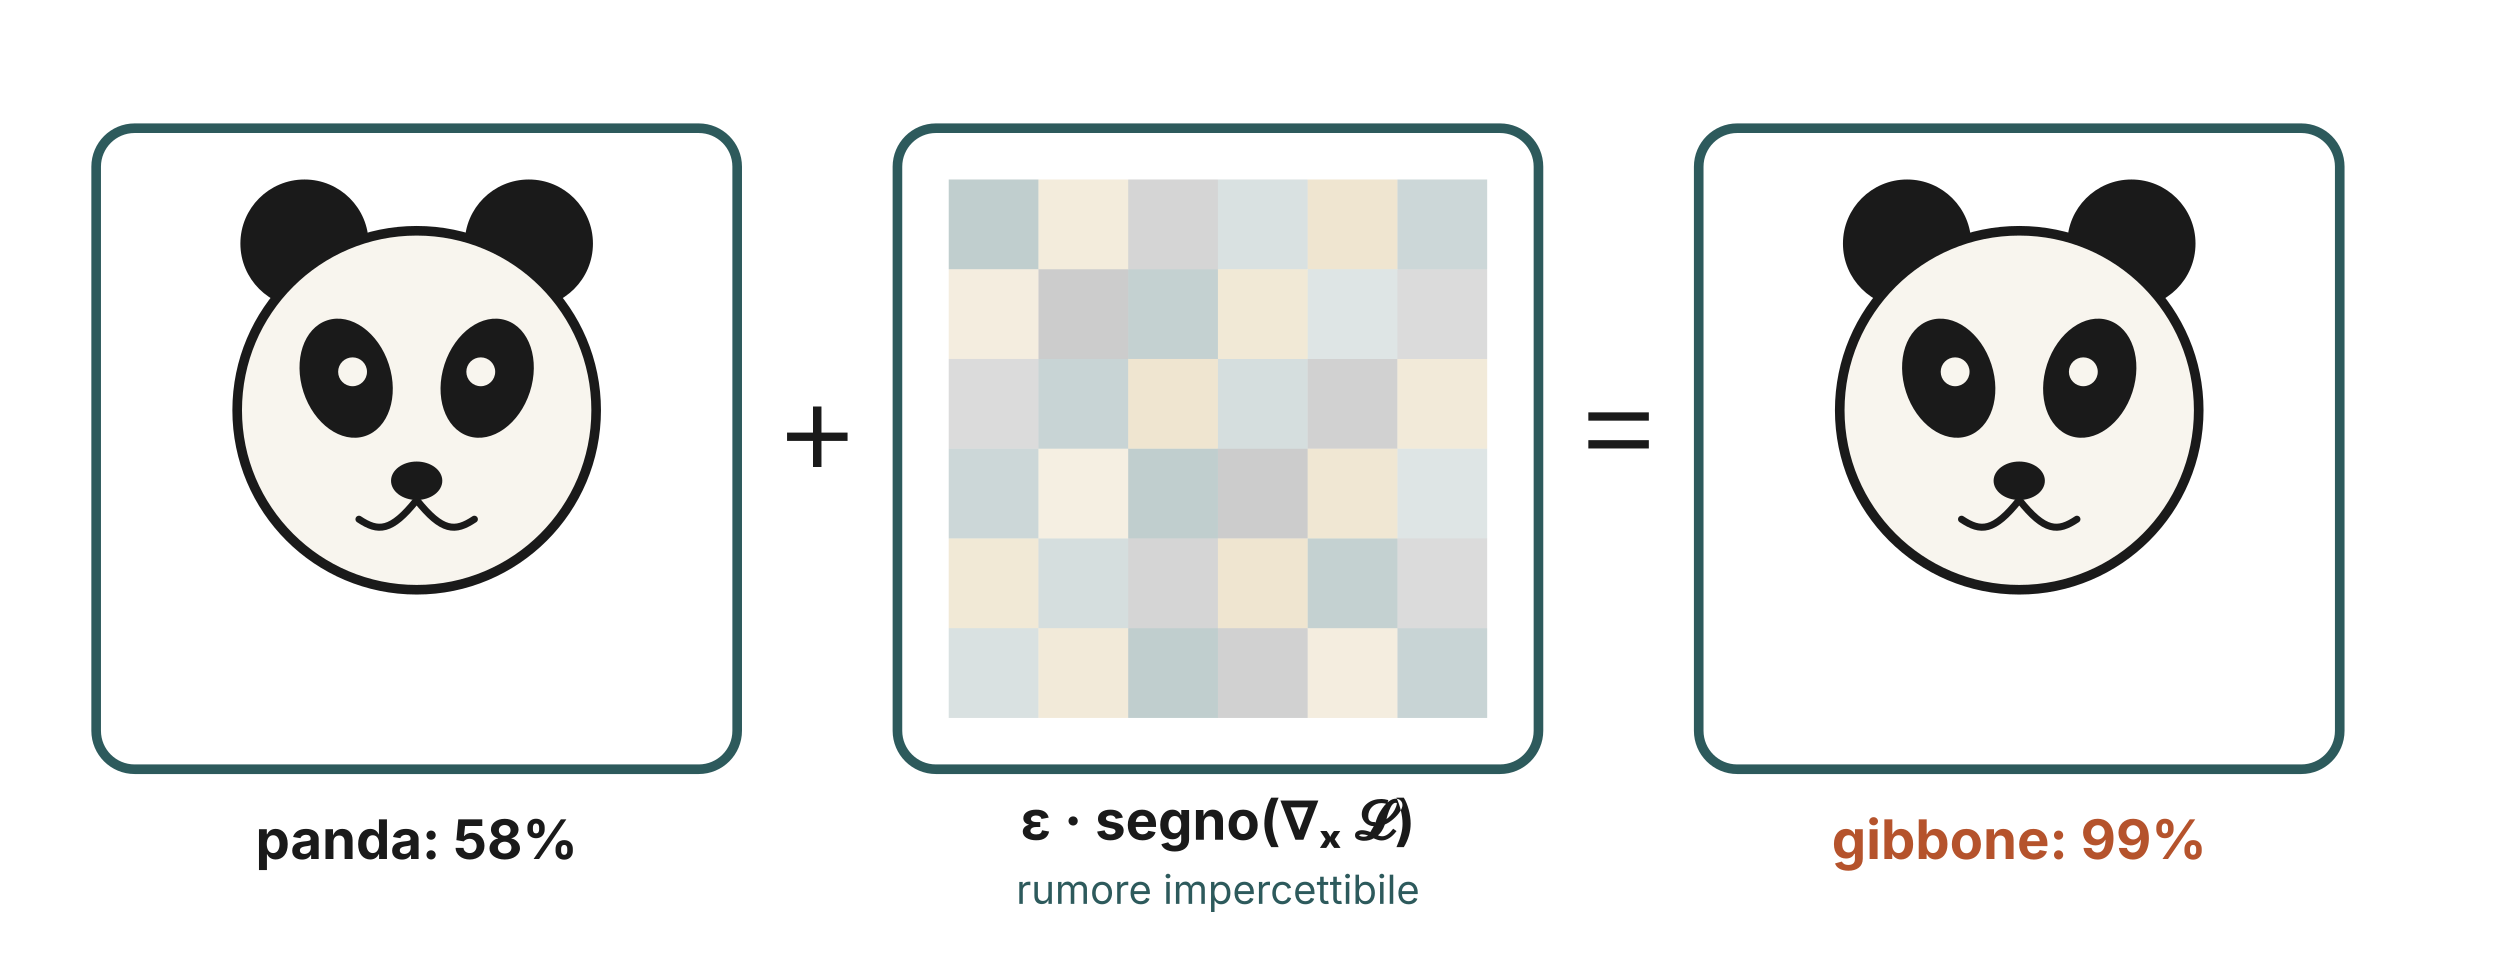
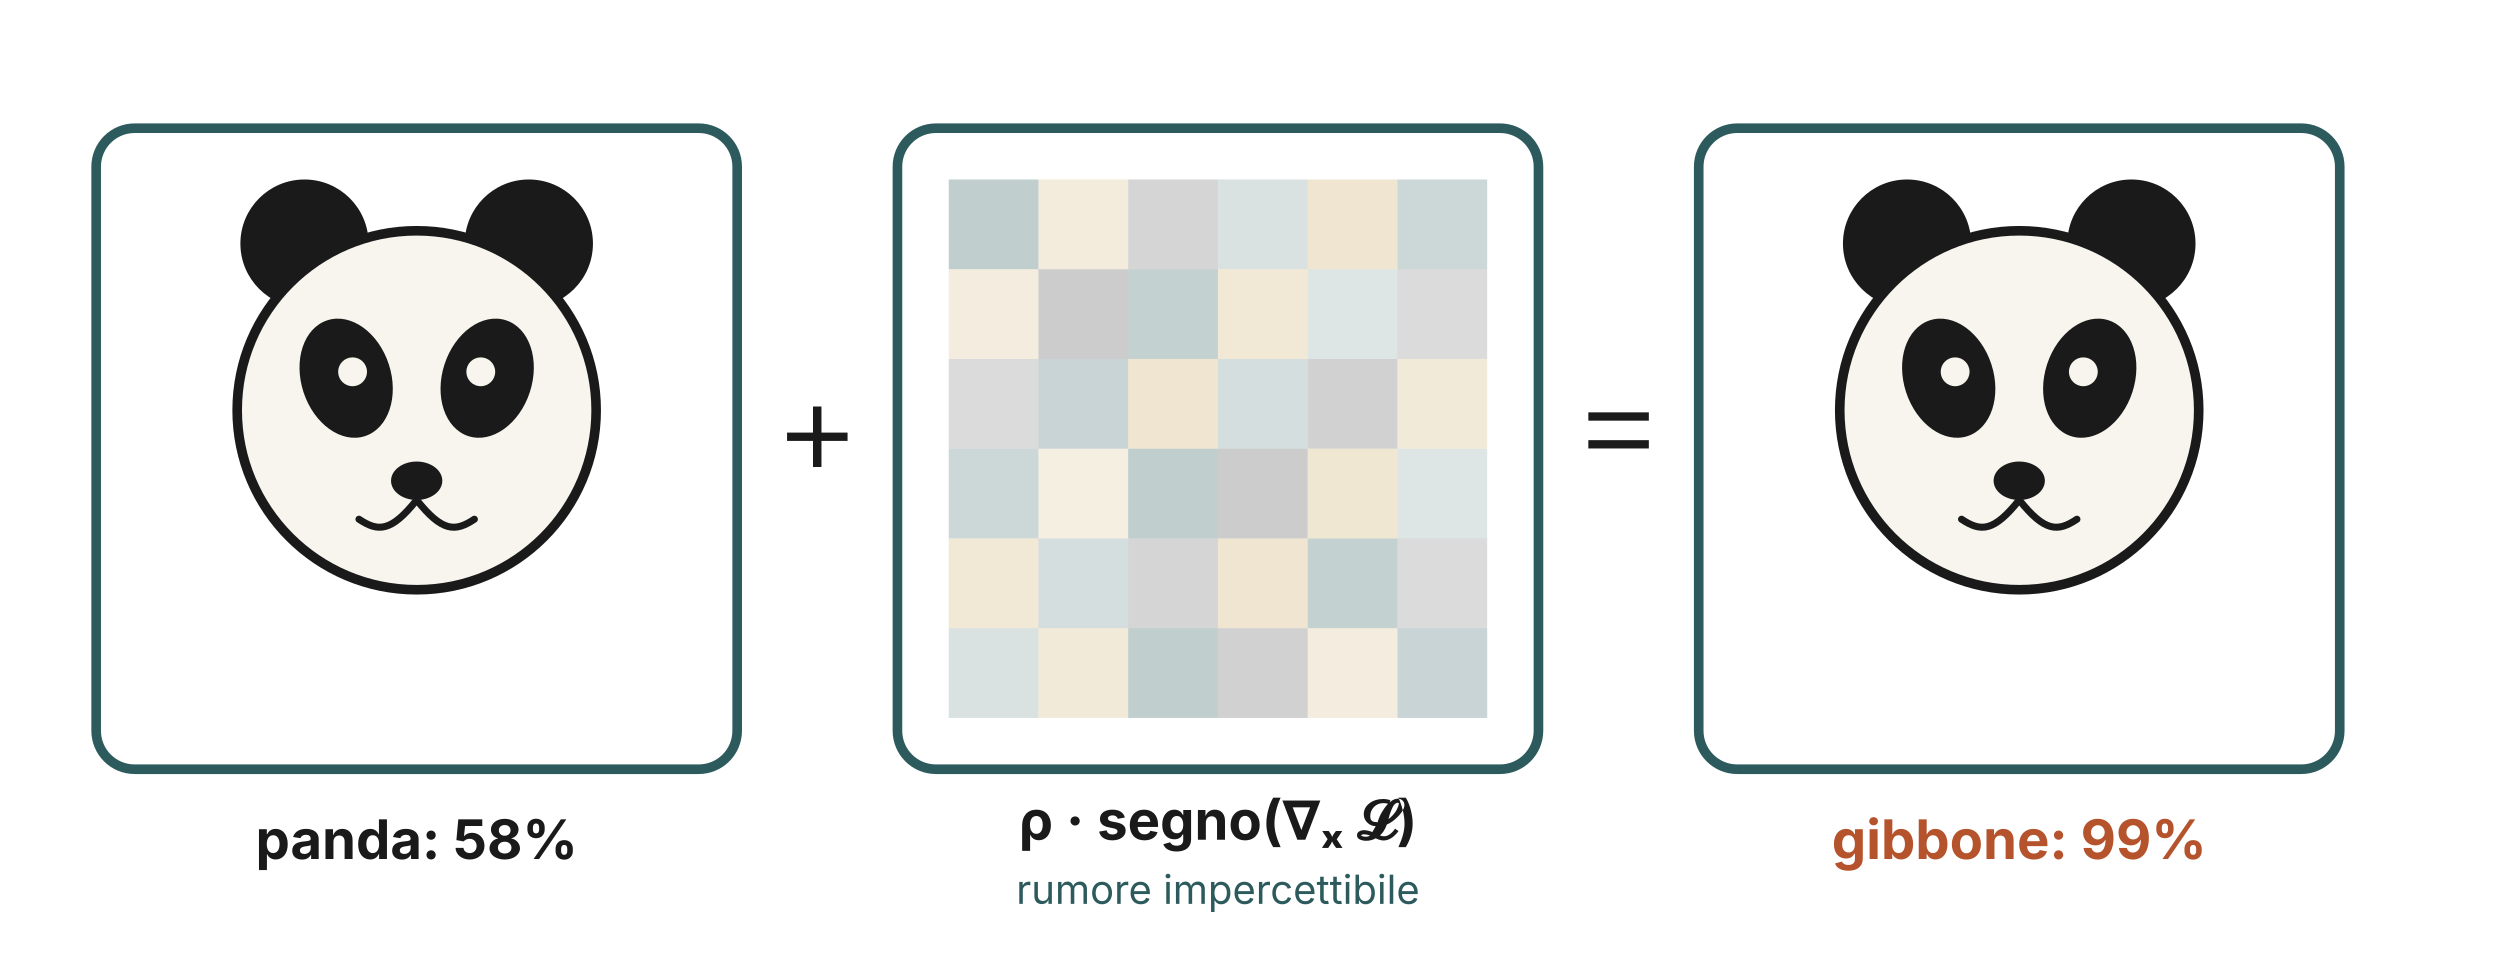
<svg xmlns="http://www.w3.org/2000/svg" viewBox="0 0 780 300" role="img" aria-label="La ricetta di un esempio avversario in tre riquadri collegati da un piu e da un uguale. Nel primo riquadro una sagoma stilizzata di panda con l'etichetta panda 58 per cento. Nel secondo una griglia di rumore impercettibile con l'etichetta epsilon per il segno del gradiente della loss rispetto all'input. Nel terzo la stessa identica sagoma di panda, indistinguibile a occhio, con l'etichetta errata in terracotta gibbone 99 per cento.">
  <defs>
    <g id="panda">
      <circle cx="95" cy="76" r="20" fill="#1A1A1A" />
      <circle cx="165" cy="76" r="20" fill="#1A1A1A" />
      <circle cx="130" cy="128" r="56" fill="#F8F5EE" stroke="#1A1A1A" stroke-width="3" />
      <ellipse cx="108" cy="118" rx="14" ry="19" fill="#1A1A1A" transform="rotate(-18 108 118)" />
      <ellipse cx="152" cy="118" rx="14" ry="19" fill="#1A1A1A" transform="rotate(18 152 118)" />
      <circle cx="110" cy="116" r="4.5" fill="#F8F5EE" />
      <circle cx="150" cy="116" r="4.5" fill="#F8F5EE" />
      <ellipse cx="130" cy="150" rx="8" ry="6" fill="#1A1A1A" />
      <path d="M 130,156 C 122,166 118,166 112,162 M 130,156 C 138,166 142,166 148,162" fill="none" stroke="#1A1A1A" stroke-width="2.2" stroke-linecap="round" />
    </g>
  </defs>
  <style>
    .box   { fill:none; stroke:#2D5A5C; stroke-width:3; }
    .op    { font-family:Fraunces, Georgia, serif; font-size:44px; fill:#1A1A1A; text-anchor:middle; }
    .lbl   { font-family:Inter, system-ui, sans-serif; font-size:17px; font-weight:700; fill:#1A1A1A; text-anchor:middle; }
    .lblw  { font-family:Inter, system-ui, sans-serif; font-size:17px; font-weight:700; fill:#B5532C; text-anchor:middle; }
    .cap   { font-family:Inter, system-ui, sans-serif; font-size:12.5px; fill:#2D5A5C; text-anchor:middle; }
  </style>
  <rect class="box" x="30" y="40" width="200" height="200" rx="12" />
  <use href="#panda" x="0" y="0" />
  <text class="lbl" x="130" y="268">panda: 58%</text>
  <text class="op" x="255" y="152">+</text>
  <rect class="box" x="280" y="40" width="200" height="200" rx="12" />
  <g>
    <rect x="296" y="56" width="28" height="28" fill="#2D5A5C" fill-opacity="0.30" />
    <rect x="324" y="56" width="28" height="28" fill="#C9A961" fill-opacity="0.22" />
    <rect x="352" y="56" width="28" height="28" fill="#1A1A1A" fill-opacity="0.18" />
    <rect x="380" y="56" width="28" height="28" fill="#2D5A5C" fill-opacity="0.18" />
    <rect x="408" y="56" width="28" height="28" fill="#C9A961" fill-opacity="0.30" />
    <rect x="436" y="56" width="28" height="28" fill="#2D5A5C" fill-opacity="0.24" />
    <rect x="296" y="84" width="28" height="28" fill="#C9A961" fill-opacity="0.20" />
    <rect x="324" y="84" width="28" height="28" fill="#1A1A1A" fill-opacity="0.22" />
    <rect x="352" y="84" width="28" height="28" fill="#2D5A5C" fill-opacity="0.28" />
    <rect x="380" y="84" width="28" height="28" fill="#C9A961" fill-opacity="0.26" />
    <rect x="408" y="84" width="28" height="28" fill="#2D5A5C" fill-opacity="0.16" />
    <rect x="436" y="84" width="28" height="28" fill="#1A1A1A" fill-opacity="0.16" />
    <rect x="296" y="112" width="28" height="28" fill="#1A1A1A" fill-opacity="0.16" />
    <rect x="324" y="112" width="28" height="28" fill="#2D5A5C" fill-opacity="0.26" />
    <rect x="352" y="112" width="28" height="28" fill="#C9A961" fill-opacity="0.30" />
    <rect x="380" y="112" width="28" height="28" fill="#2D5A5C" fill-opacity="0.20" />
    <rect x="408" y="112" width="28" height="28" fill="#1A1A1A" fill-opacity="0.20" />
    <rect x="436" y="112" width="28" height="28" fill="#C9A961" fill-opacity="0.24" />
    <rect x="296" y="140" width="28" height="28" fill="#2D5A5C" fill-opacity="0.24" />
    <rect x="324" y="140" width="28" height="28" fill="#C9A961" fill-opacity="0.18" />
    <rect x="352" y="140" width="28" height="28" fill="#2D5A5C" fill-opacity="0.30" />
    <rect x="380" y="140" width="28" height="28" fill="#1A1A1A" fill-opacity="0.22" />
    <rect x="408" y="140" width="28" height="28" fill="#C9A961" fill-opacity="0.28" />
    <rect x="436" y="140" width="28" height="28" fill="#2D5A5C" fill-opacity="0.16" />
    <rect x="296" y="168" width="28" height="28" fill="#C9A961" fill-opacity="0.26" />
    <rect x="324" y="168" width="28" height="28" fill="#2D5A5C" fill-opacity="0.20" />
    <rect x="352" y="168" width="28" height="28" fill="#1A1A1A" fill-opacity="0.18" />
    <rect x="380" y="168" width="28" height="28" fill="#C9A961" fill-opacity="0.30" />
    <rect x="408" y="168" width="28" height="28" fill="#2D5A5C" fill-opacity="0.28" />
    <rect x="436" y="168" width="28" height="28" fill="#1A1A1A" fill-opacity="0.16" />
    <rect x="296" y="196" width="28" height="28" fill="#2D5A5C" fill-opacity="0.18" />
    <rect x="324" y="196" width="28" height="28" fill="#C9A961" fill-opacity="0.24" />
    <rect x="352" y="196" width="28" height="28" fill="#2D5A5C" fill-opacity="0.30" />
    <rect x="380" y="196" width="28" height="28" fill="#1A1A1A" fill-opacity="0.20" />
    <rect x="408" y="196" width="28" height="28" fill="#C9A961" fill-opacity="0.20" />
    <rect x="436" y="196" width="28" height="28" fill="#2D5A5C" fill-opacity="0.26" />
  </g>
-   <text class="lbl" x="380" y="262">ε · segno(∇ₓ 𝓛)</text>
+   <text class="lbl" x="380" y="262">ρ · segno(∇ₓ 𝓛)</text>
  <text class="cap" x="380" y="282">rumore impercettibile</text>
  <text class="op" x="505" y="150">=</text>
  <rect class="box" x="530" y="40" width="200" height="200" rx="12" />
  <use href="#panda" x="500" y="0" />
  <text class="lblw" x="630" y="268">gibbone: 99%</text>
</svg>
